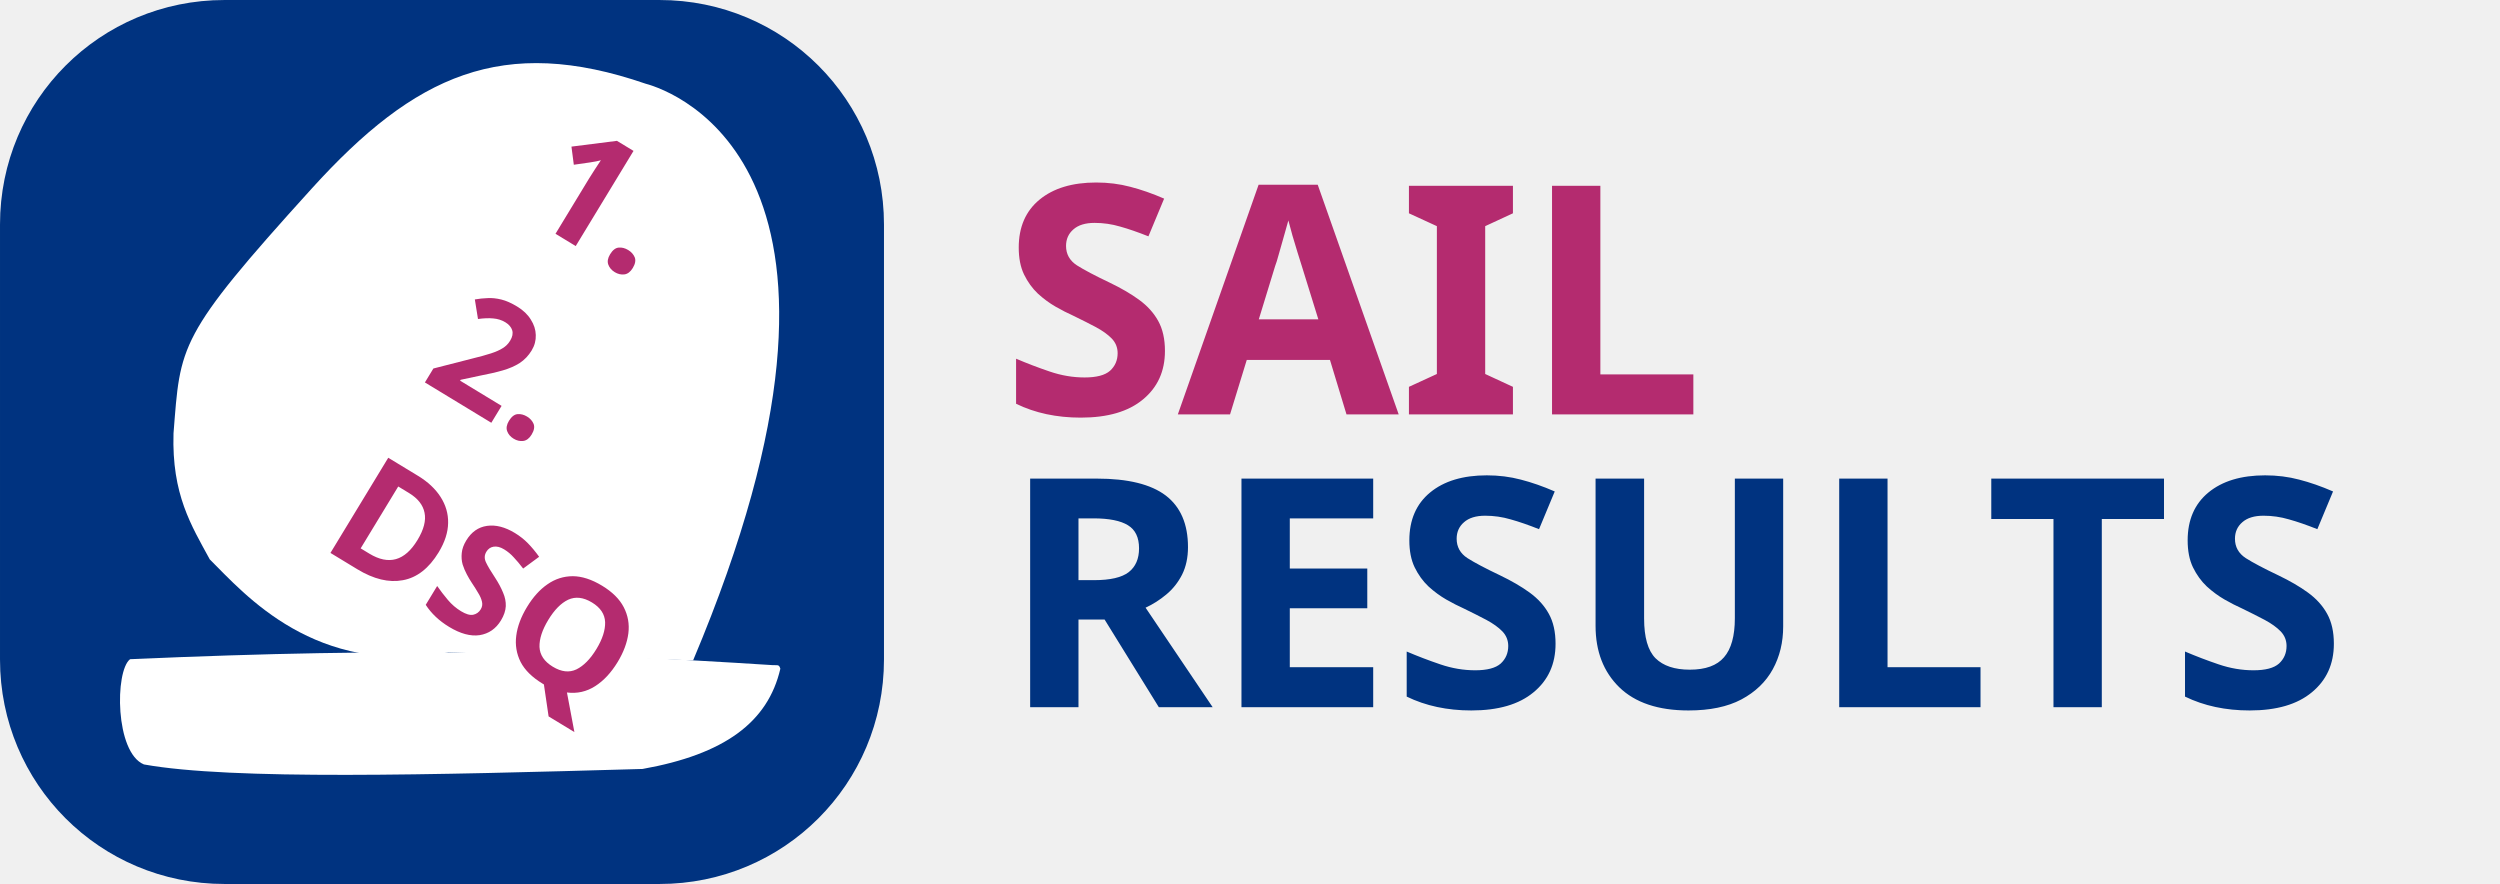
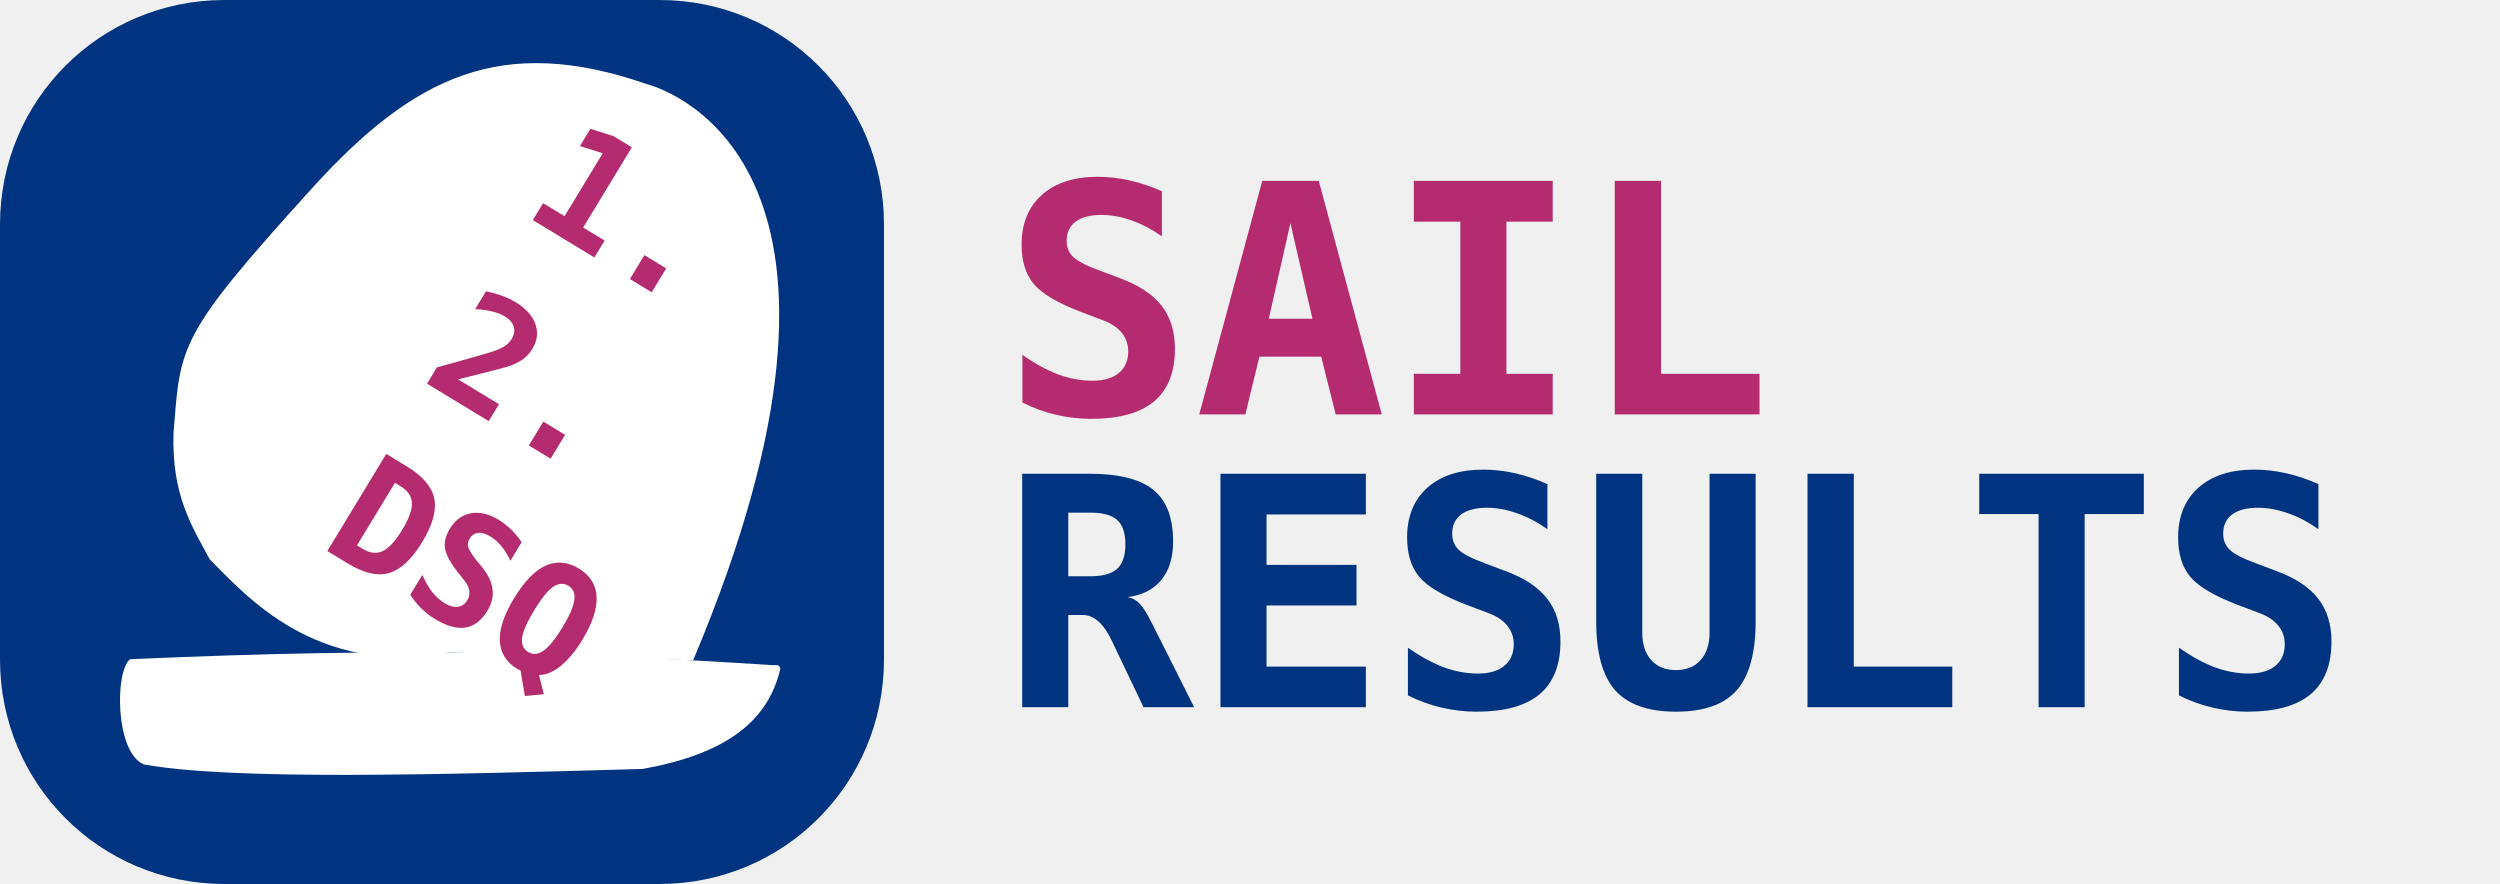
<svg xmlns="http://www.w3.org/2000/svg" width="724" height="256" viewBox="0 0 191.558 67.733" version="1.1" id="svg1">
  <defs id="defs1">
    </defs>
  <g id="layer1">
    <path style="display:inline;fill:#003380;stroke-width:0.413" id="rect2" width="67.733" height="67.733" x="-18.309" y="80.04" d="M -1.109,80.04 H 32.224 c 9.529,0 17.2,7.671 17.2,17.2 v 33.333 c 0,9.529 -7.671,17.2 -17.2,17.2 H -1.109 c -9.529,0 -17.2,-7.671 -17.2,-17.2 V 97.24 c 0,-9.529 7.671,-17.2 17.2,-17.2 z" rx="17.2" transform="translate(18.30942,-80.03964)" />
    <path style="fill:#ffffff;stroke-width:0.488" d="m 11.03,58.574 c 6.707,1.206 21.961,0.808 38.202,0.346 6.276,-1.12 9.608,-3.575 10.561,-7.682 -0.107,-0.35 -0.193,-0.248 -0.612,-0.275 -15.449,-0.987 -27.967,-1.388 -49.216,-0.453 -1.169,0.913 -1.154,7.147 1.064,8.064 z" id="path5" />
    <path style="fill:#ffffff;stroke-width:0.265" d="M 53.108,50.6 C 68.911,13.122 51.632,6.987 49.477,6.416 38.51,2.646 31.785,5.737 23.892,14.441 c -10.324,11.387 -10.058,11.982 -10.597,18.764 -0.142,4.692 1.369,7.062 2.778,9.657 2.682,2.662 8.065,9.008 18.277,7.128 z" id="path6" />
-     <text xml:space="preserve" style="font-style:normal;font-variant:normal;font-weight:bold;font-stretch:normal;font-size:11.939px;font-family:'0xProto Nerd Font Mono';-inkscape-font-specification:'0xProto Nerd Font Mono, Bold';font-variant-ligatures:normal;font-variant-caps:normal;font-variant-numeric:normal;font-variant-east-asian:normal;writing-mode:lr-tb;direction:ltr;fill:#b42b6f;fill-opacity:1;stroke-width:0.995;stroke-dasharray:none" x="42.553" y="-6.778" id="text6" transform="rotate(31.26833)">
-       <tspan id="tspan6" style="font-style:normal;font-variant:normal;font-weight:bold;font-stretch:normal;font-size:11.939px;font-family:'0xProto Nerd Font Mono';-inkscape-font-specification:'0xProto Nerd Font Mono, Bold';font-variant-ligatures:normal;font-variant-caps:normal;font-variant-numeric:normal;font-variant-east-asian:normal;fill:#b42b6f;fill-opacity:1;stroke-width:0.995;stroke-dasharray:none" x="42.553" y="-6.778">1.</tspan>
-       <tspan style="font-style:normal;font-variant:normal;font-weight:bold;font-stretch:normal;font-size:11.939px;font-family:'0xProto Nerd Font Mono';-inkscape-font-specification:'0xProto Nerd Font Mono, Bold';font-variant-ligatures:normal;font-variant-caps:normal;font-variant-numeric:normal;font-variant-east-asian:normal;fill:#b42b6f;fill-opacity:1;stroke-width:0.995;stroke-dasharray:none" x="42.553" y="8.146" id="tspan7">2.</tspan>
-       <tspan style="font-style:normal;font-variant:normal;font-weight:bold;font-stretch:normal;font-size:11.939px;font-family:'0xProto Nerd Font Mono';-inkscape-font-specification:'0xProto Nerd Font Mono, Bold';font-variant-ligatures:normal;font-variant-caps:normal;font-variant-numeric:normal;font-variant-east-asian:normal;fill:#b42b6f;fill-opacity:1;stroke-width:0.995;stroke-dasharray:none" x="42.553" y="23.069" id="tspan8">DSQ</tspan>
+     <text xml:space="preserve" style="font-style:normal;font-variant:normal;font-weight:bold;font-stretch:normal;font-size:11.939px;font-family:Monospace;-inkscape-font-specification:'Monospace, Bold';font-variant-ligatures:normal;font-variant-caps:normal;font-variant-numeric:normal;font-variant-east-asian:normal;writing-mode:lr-tb;direction:ltr;fill:#b42b6f;fill-opacity:1;stroke-width:0.995;stroke-dasharray:none" x="42.553" y="-6.778" id="text6" transform="rotate(31.26833)">
+       <tspan id="tspan6" style="font-style:normal;font-variant:normal;font-weight:bold;font-stretch:normal;font-size:11.939px;font-family:Monospace;-inkscape-font-specification:'Monospace, Bold';font-variant-ligatures:normal;font-variant-caps:normal;font-variant-numeric:normal;font-variant-east-asian:normal;fill:#b42b6f;fill-opacity:1;stroke-width:0.995;stroke-dasharray:none" x="42.553" y="-6.778">1.</tspan>
+       <tspan style="font-style:normal;font-variant:normal;font-weight:bold;font-stretch:normal;font-size:11.939px;font-family:Monospace;-inkscape-font-specification:'Monospace, Bold';font-variant-ligatures:normal;font-variant-caps:normal;font-variant-numeric:normal;font-variant-east-asian:normal;fill:#b42b6f;fill-opacity:1;stroke-width:0.995;stroke-dasharray:none" x="42.553" y="8.146" id="tspan7">2.</tspan>
+       <tspan style="font-style:normal;font-variant:normal;font-weight:bold;font-stretch:normal;font-size:11.939px;font-family:Monospace;-inkscape-font-specification:'Monospace, Bold';font-variant-ligatures:normal;font-variant-caps:normal;font-variant-numeric:normal;font-variant-east-asian:normal;fill:#b42b6f;fill-opacity:1;stroke-width:0.995;stroke-dasharray:none" x="42.553" y="23.069" id="tspan8">DSQ</tspan>
    </text>
    <text xml:space="preserve" style="font-size:3.175px;writing-mode:lr-tb;direction:ltr;fill:#2c89a0;stroke-width:0.265" x="218.546" y="114.565" id="text9">
      <tspan id="tspan9" style="stroke-width:0.265" x="218.546" y="114.565" />
    </text>
-     <text xml:space="preserve" style="font-weight:bold;font-size:24.532px;font-family:'0xProto Nerd Font Mono';-inkscape-font-specification:'0xProto Nerd Font Mono, Bold';writing-mode:lr-tb;direction:ltr;fill:#b42b6f;stroke-width:2.76" x="76.729" y="31.75" id="text1">
-       <tspan id="tspan1" style="stroke-width:2.76" x="76.729" y="31.75">SAIL</tspan>
-       <tspan style="stroke-width:2.76" x="76.729" y="62.415" id="tspan2" />
+     <text xml:space="preserve" style="font-weight:bold;font-size:24.532px;font-family:Monospace;-inkscape-font-specification:'Monospace, Bold';writing-mode:lr-tb;direction:ltr;fill:#b42b6f;stroke-width:2.76;font-style:normal;font-stretch:normal;font-variant:normal;font-variant-ligatures:normal;font-variant-caps:normal;font-variant-numeric:normal;font-variant-east-asian:normal" x="76.729" y="31.75" id="text1">
+       <tspan id="tspan1" style="stroke-width:2.76;-inkscape-font-specification:'Monospace, Bold';font-family:Monospace;font-weight:bold;font-style:normal;font-stretch:normal;font-variant:normal;font-size:24.532px;font-variant-ligatures:normal;font-variant-caps:normal;font-variant-numeric:normal;font-variant-east-asian:normal" x="76.729" y="31.75">SAIL</tspan>
+       <tspan style="stroke-width:2.76;-inkscape-font-specification:'Monospace, Bold';font-family:Monospace;font-weight:bold;font-style:normal;font-stretch:normal;font-variant:normal;font-size:24.532px;font-variant-ligatures:normal;font-variant-caps:normal;font-variant-numeric:normal;font-variant-east-asian:normal" x="76.729" y="62.415" id="tspan2" />
    </text>
-     <text xml:space="preserve" style="font-weight:bold;font-size:24.532px;font-family:'0xProto Nerd Font Mono';-inkscape-font-specification:'0xProto Nerd Font Mono, Bold';writing-mode:lr-tb;direction:ltr;fill:#003380;fill-opacity:1;stroke-width:2.76" x="76.729" y="54.186" id="text1-6">
-       <tspan style="fill:#003380;fill-opacity:1;stroke-width:2.76" x="76.729" y="54.186" id="tspan2-9">RESULTS</tspan>
+     <text xml:space="preserve" style="font-weight:bold;font-size:24.532px;font-family:Monospace;-inkscape-font-specification:'Monospace, Bold';writing-mode:lr-tb;direction:ltr;fill:#003380;fill-opacity:1;stroke-width:2.76;font-style:normal;font-stretch:normal;font-variant:normal;font-variant-ligatures:normal;font-variant-caps:normal;font-variant-numeric:normal;font-variant-east-asian:normal" x="76.729" y="54.186" id="text1-6">
+       <tspan style="fill:#003380;fill-opacity:1;stroke-width:2.76;-inkscape-font-specification:'Monospace, Bold';font-family:Monospace;font-weight:bold;font-style:normal;font-stretch:normal;font-variant:normal;font-size:24.532px;font-variant-ligatures:normal;font-variant-caps:normal;font-variant-numeric:normal;font-variant-east-asian:normal" x="76.729" y="54.186" id="tspan2-9">RESULTS</tspan>
    </text>
    <text xml:space="preserve" style="font-weight:bold;font-size:8.844px;font-family:'0xProto Nerd Font Mono';-inkscape-font-specification:'0xProto Nerd Font Mono, Bold';writing-mode:lr-tb;direction:ltr;fill:#b42b6f;stroke-width:0.995" x="80.759" y="46.869" id="text3">
      <tspan id="tspan3" style="stroke-width:0.995" x="80.759" y="46.869" />
    </text>
  </g>
</svg>
